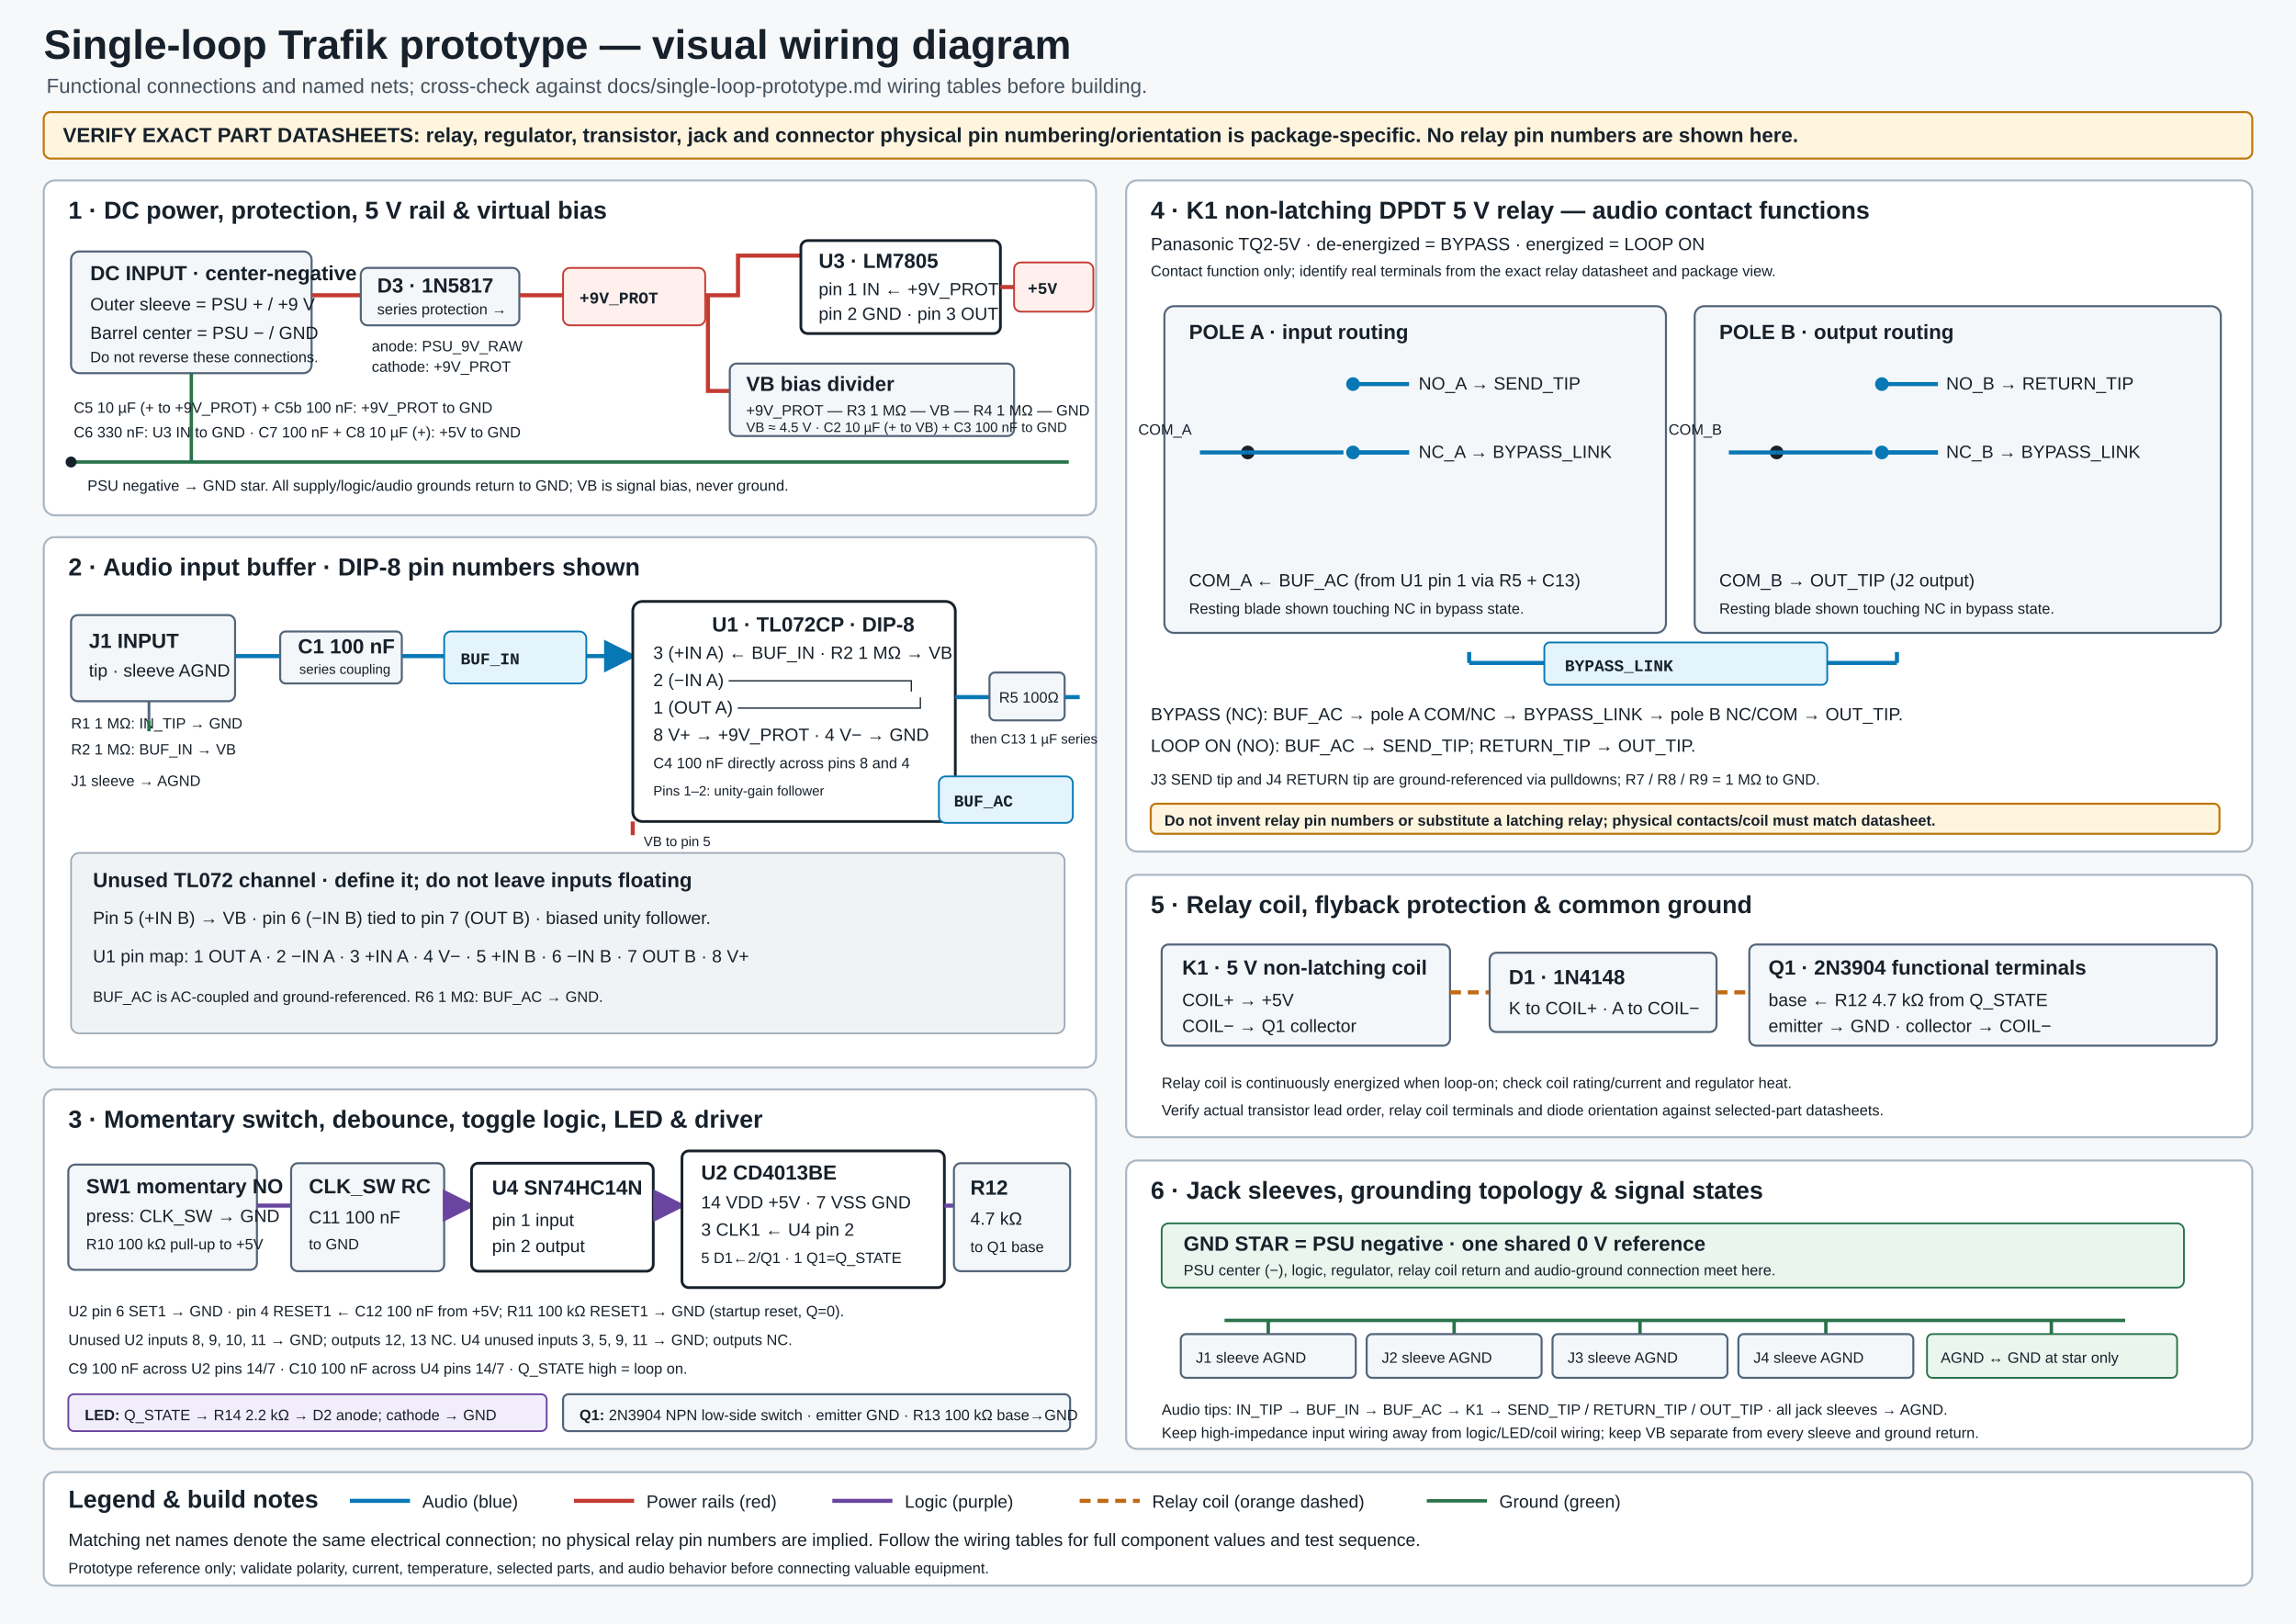
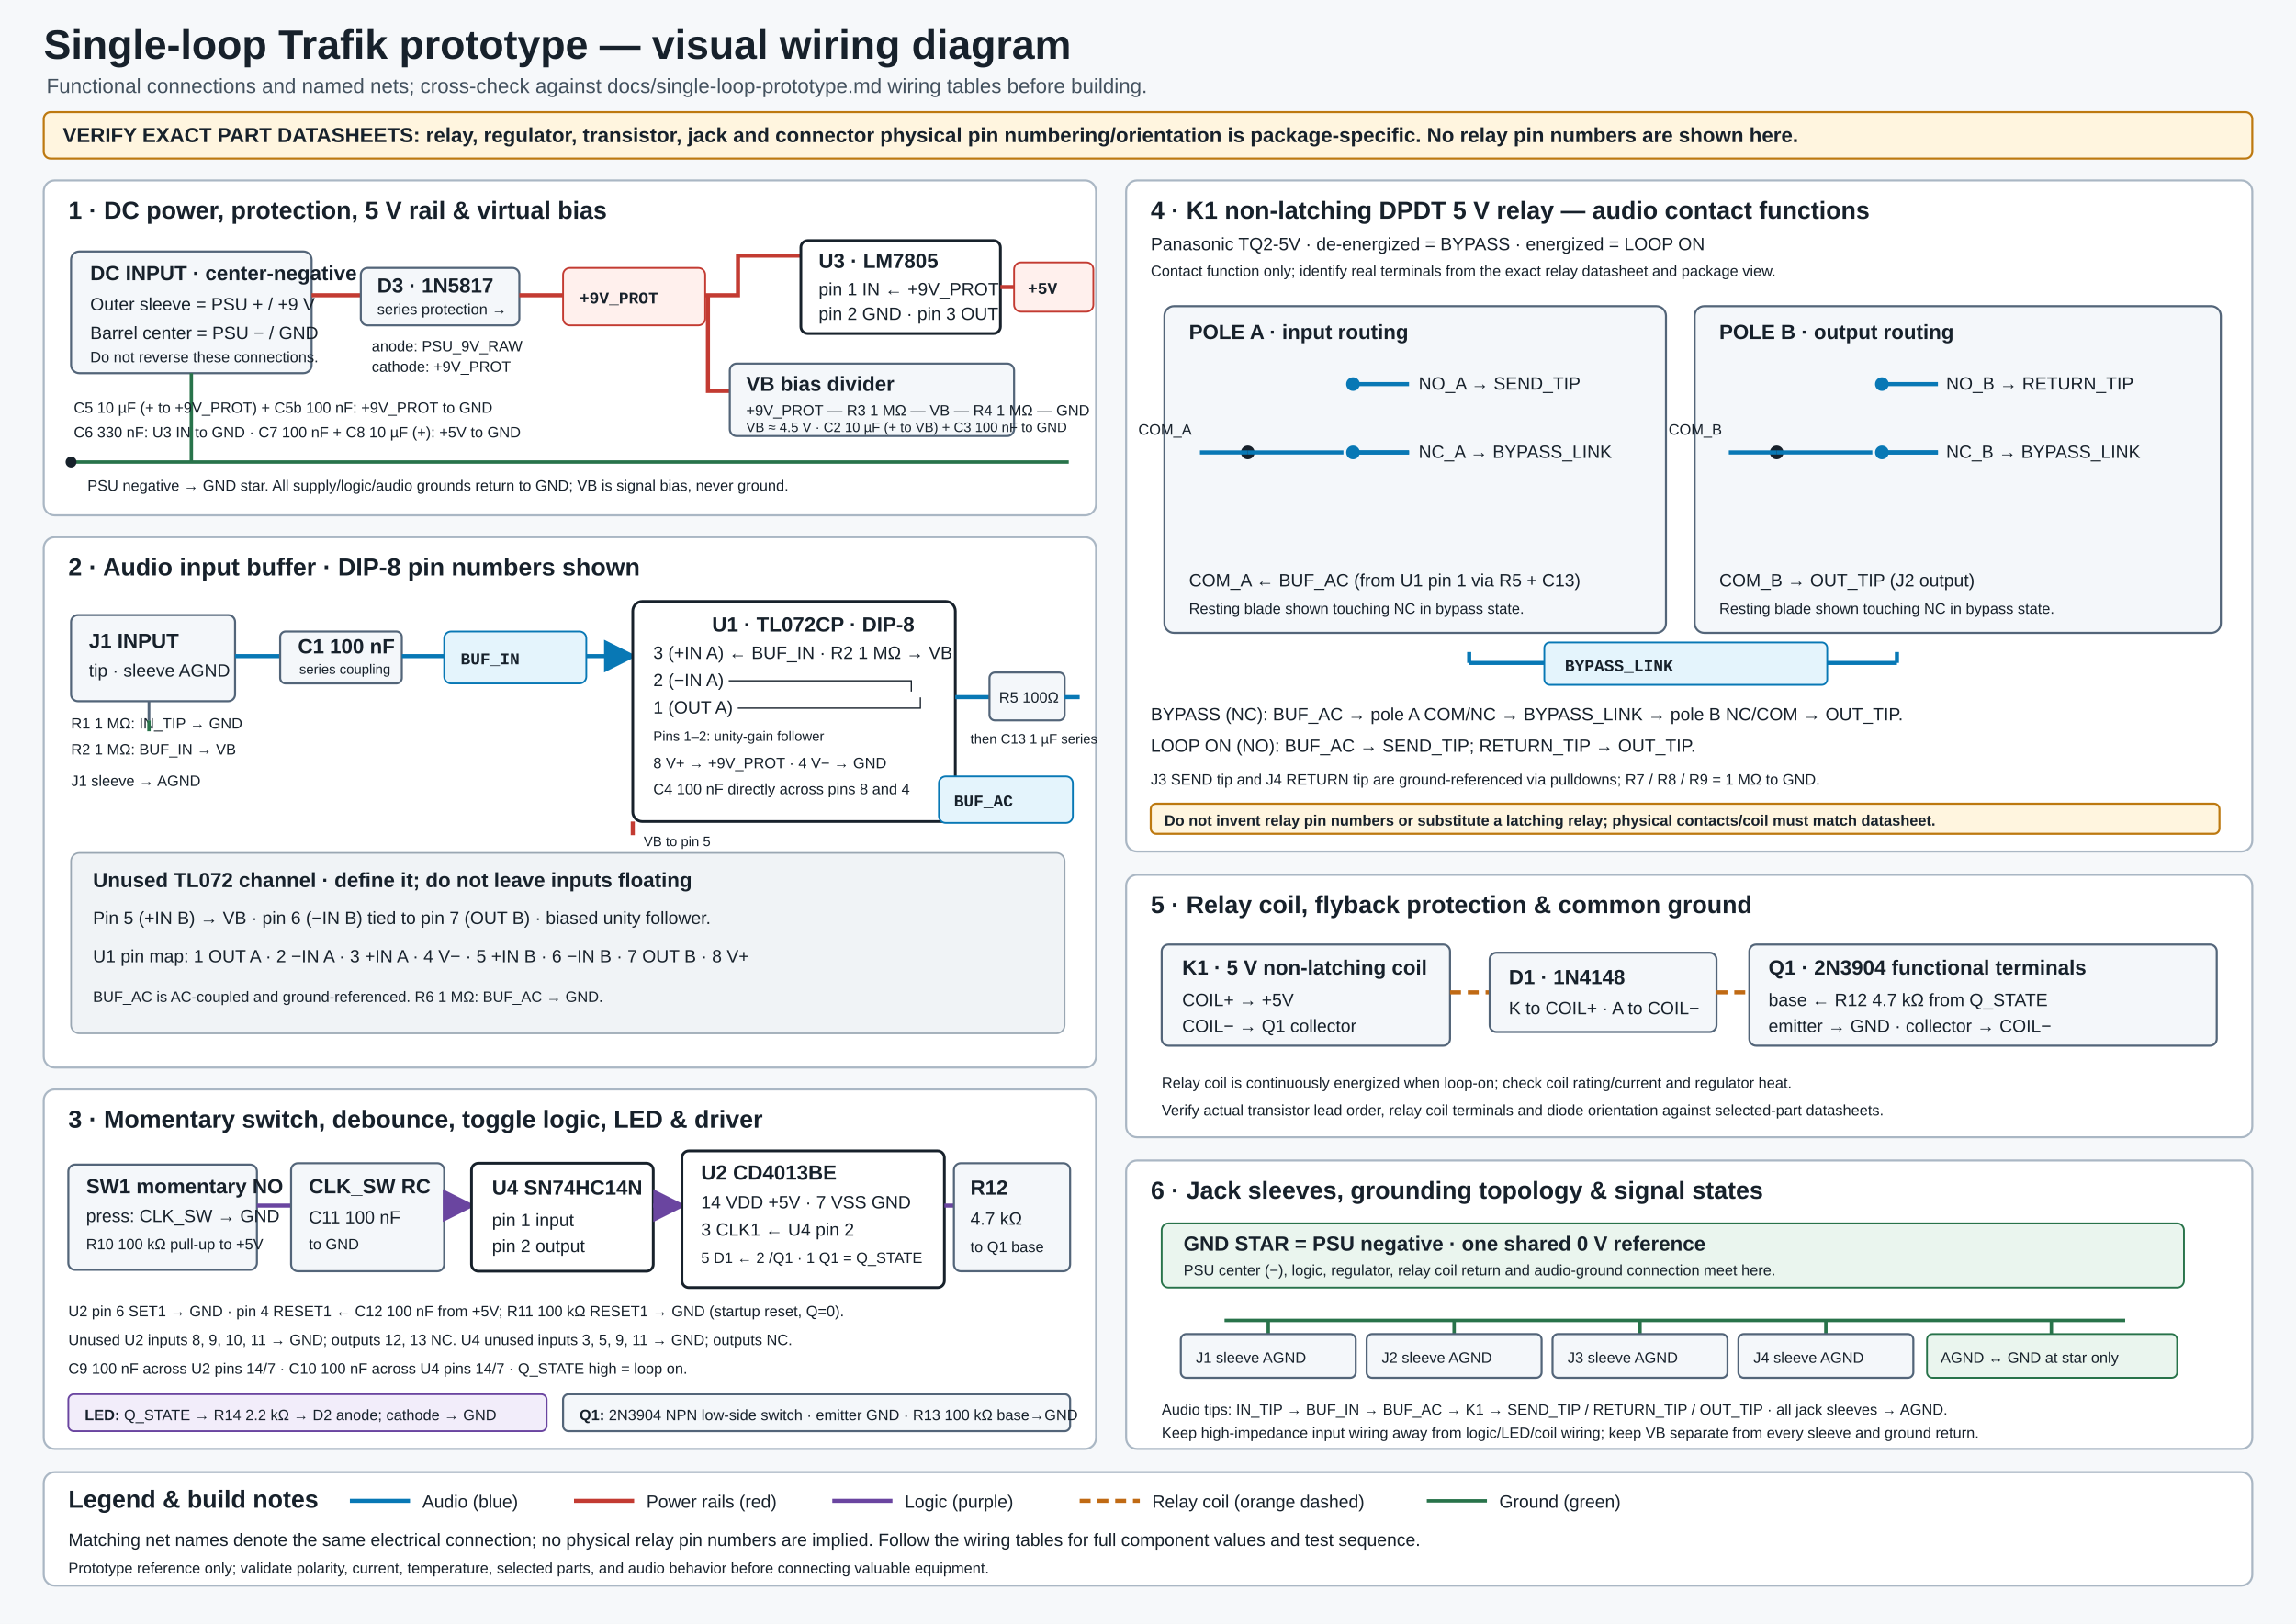
<svg xmlns="http://www.w3.org/2000/svg" width="420mm" height="297mm" viewBox="0 0 1680 1188" role="img" aria-labelledby="title description">
  <defs>
    <style>
      text { font-family: Arial, Helvetica, sans-serif; fill: #17212b; }
      .title { font-size: 30px; font-weight: 700; }
      .subtitle { font-size: 15px; fill: #43515e; }
      .section { font-size: 18px; font-weight: 700; }
      .head { font-size: 15px; font-weight: 700; }
      .body { font-size: 13px; }
      .small { font-size: 11px; }
      .tiny { font-size: 10px; }
      .mono { font-family: "Courier New", monospace; font-size: 12px; font-weight: 700; }
      .panel { fill: #fff; stroke: #aab7c4; stroke-width: 1.5; }
      .block { fill: #f4f7fa; stroke: #536579; stroke-width: 1.5; }
      .chip { fill: #fff; stroke: #17212b; stroke-width: 2; }
      .audio { fill: none; stroke: #0878b5; stroke-width: 3; }
      .power { fill: none; stroke: #c33b32; stroke-width: 3; }
      .logic { fill: none; stroke: #6a45a0; stroke-width: 3; }
      .coil { fill: none; stroke: #c06a14; stroke-width: 3; stroke-dasharray: 8 5; }
      .ground { fill: none; stroke: #28734a; stroke-width: 2.5; }
      .wire { fill: none; stroke: #536579; stroke-width: 2; }
      .dot { fill: #17212b; }
      .netblue { fill: #e4f4fc; stroke: #0878b5; stroke-width: 1.3; }
      .netred { fill: #fff0ed; stroke: #c33b32; stroke-width: 1.3; }
      .netpurple { fill: #f2edfa; stroke: #6a45a0; stroke-width: 1.3; }
      .netgreen { fill: #eaf5ee; stroke: #28734a; stroke-width: 1.3; }
      .amber { fill: #fff5df; stroke: #bd7910; stroke-width: 1.5; }
      .muted { fill: #f0f3f6; stroke: #9aa7b3; stroke-width: 1.2; }
    </style>
    <marker id="arrowBlue" markerWidth="8" markerHeight="8" refX="7" refY="4" orient="auto">
      <path d="M0,0 L8,4 L0,8 Z" fill="#0878b5" />
    </marker>
    <marker id="arrowPurple" markerWidth="8" markerHeight="8" refX="7" refY="4" orient="auto">
      <path d="M0,0 L8,4 L0,8 Z" fill="#6a45a0" />
    </marker>
  </defs>
  <rect width="1680" height="1188" fill="#f6f8fa" />
  <text x="32" y="43" class="title">Single-loop Trafik prototype — visual wiring diagram</text>
  <text x="34" y="68" class="subtitle">Functional connections and named nets; cross-check against docs/single-loop-prototype.md wiring tables before building.</text>
  <rect x="32" y="82" width="1616" height="34" rx="5" class="amber" />
  <text x="46" y="104" class="head">VERIFY EXACT PART DATASHEETS: relay, regulator, transistor, jack and connector physical pin numbering/orientation is package-specific. No relay pin numbers are shown here.</text>
  <rect x="32" y="132" width="770" height="245" rx="8" class="panel" />
  <text x="50" y="160" class="section">1 · DC power, protection, 5 V rail &amp; virtual bias</text>
  <rect x="52" y="184" width="176" height="89" rx="6" class="block" />
  <text x="66" y="205" class="head">DC INPUT · center-negative</text>
  <text x="66" y="227" class="body">Outer sleeve = PSU + / +9 V</text>
  <text x="66" y="248" class="body">Barrel center = PSU − / GND</text>
  <text x="66" y="265" class="small">Do not reverse these connections.</text>
  <path d="M140 273 V338" class="ground" />
  <path d="M228 216 H264" class="power" />
  <rect x="264" y="196" width="116" height="42" rx="5" class="block" />
  <text x="276" y="214" class="head">D3 · 1N5817</text>
  <text x="276" y="230" class="small">series protection →</text>
  <text x="272" y="257" class="small">anode: PSU_9V_RAW</text>
  <text x="272" y="272" class="small">cathode: +9V_PROT</text>
  <path d="M380 216 H412" class="power" />
  <rect x="412" y="196" width="104" height="42" rx="5" class="netred" />
  <text x="424" y="222" class="mono">+9V_PROT</text>
  <path d="M516 216 H540 V187 H586" class="power" />
  <rect x="586" y="176" width="146" height="68" rx="5" class="chip" />
  <text x="599" y="196" class="head">U3 · LM7805</text>
  <text x="599" y="216" class="body">pin 1 IN ← +9V_PROT</text>
  <text x="599" y="234" class="body">pin 2 GND · pin 3 OUT</text>
  <path d="M732 210 H742" class="power" />
  <rect x="742" y="192" width="58" height="36" rx="5" class="netred" />
  <text x="752" y="215" class="mono">+5V</text>
  <text x="54" y="302" class="small">C5 10 µF (+ to +9V_PROT) + C5b 100 nF: +9V_PROT to GND</text>
  <text x="54" y="320" class="small">C6 330 nF: U3 IN to GND · C7 100 nF + C8 10 µF (+): +5V to GND</text>
  <path d="M518 216 V286 H534" class="power" />
  <rect x="534" y="266" width="208" height="53" rx="5" class="block" />
  <text x="546" y="286" class="head">VB bias divider</text>
  <text x="546" y="304" class="small">+9V_PROT — R3 1 MΩ — VB — R4 1 MΩ — GND</text>
  <text x="546" y="316" class="tiny">VB ≈ 4.5 V · C2 10 µF (+ to VB) + C3 100 nF to GND</text>
  <path d="M52 338 H782" class="ground" />
  <circle cx="52" cy="338" r="4" class="dot" />
  <text x="64" y="359" class="small">PSU negative → GND star. All supply/logic/audio grounds return to GND; VB is signal bias, never ground.</text>
  <rect x="32" y="393" width="770" height="388" rx="8" class="panel" />
  <text x="50" y="421" class="section">2 · Audio input buffer · DIP-8 pin numbers shown</text>
  <rect x="52" y="450" width="120" height="63" rx="5" class="block" />
  <text x="65" y="474" class="head">J1 INPUT</text>
  <text x="65" y="495" class="body">tip · sleeve AGND</text>
  <path d="M172 480 H205" class="audio" />
  <rect x="205" y="462" width="89" height="38" rx="4" class="block" />
  <text x="218" y="478" class="head">C1 100 nF</text>
  <text x="219" y="493" class="tiny">series coupling</text>
  <path d="M294 480 H325" class="audio" />
  <rect x="325" y="462" width="104" height="38" rx="5" class="netblue" />
  <text x="337" y="486" class="mono">BUF_IN</text>
  <path d="M429 480 H463" class="audio" marker-end="url(#arrowBlue)" />
  <rect x="463" y="440" width="236" height="161" rx="7" class="chip" />
  <text x="521" y="462" class="head">U1 · TL072CP · DIP-8</text>
  <text x="478" y="482" class="body">3 (+IN A) ← BUF_IN · R2 1 MΩ → VB</text>
  <text x="478" y="502" class="body">2 (−IN A) ──────────────┐</text>
  <text x="478" y="522" class="body">1 (OUT A) ──────────────┘</text>
-   <text x="478" y="542" class="body">8 V+ → +9V_PROT · 4 V− → GND</text>
-   <text x="478" y="562" class="small">C4 100 nF directly across pins 8 and 4</text>
-   <text x="478" y="582" class="tiny">Pins 1–2: unity-gain follower</text>
+   <text x="478" y="542" class="tiny">Pins 1–2: unity-gain follower</text>
+   <text x="478" y="562" class="small">8 V+ → +9V_PROT · 4 V− → GND</text>
+   <text x="478" y="581" class="small">C4 100 nF directly across pins 8 and 4</text>
  <path d="M699 510 H724" class="audio" />
  <rect x="724" y="492" width="55" height="35" rx="4" class="block" />
  <text x="731" y="514" class="small">R5 100Ω</text>
  <path d="M779 510 H790" class="audio" />
  <text x="710" y="544" class="tiny">then C13 1 µF series</text>
  <rect x="687" y="568" width="98" height="34" rx="5" class="netblue" />
  <text x="698" y="590" class="mono">BUF_AC</text>
  <text x="52" y="533" class="small">R1 1 MΩ: IN_TIP → GND</text>
  <text x="52" y="552" class="small">R2 1 MΩ: BUF_IN → VB</text>
  <text x="52" y="575" class="small">J1 sleeve → AGND</text>
  <path d="M109 513 V527" class="wire" />
  <path d="M109 527 V535" class="ground" />
  <rect x="52" y="624" width="727" height="132" rx="6" class="muted" />
  <text x="68" y="649" class="head">Unused TL072 channel · define it; do not leave inputs floating</text>
  <text x="68" y="676" class="body">Pin 5 (+IN B) → VB · pin 6 (−IN B) tied to pin 7 (OUT B) · biased unity follower.</text>
  <text x="68" y="704" class="body">U1 pin map: 1 OUT A · 2 −IN A · 3 +IN A · 4 V− · 5 +IN B · 6 −IN B · 7 OUT B · 8 V+</text>
  <text x="68" y="733" class="small">BUF_AC is AC-coupled and ground-referenced. R6 1 MΩ: BUF_AC → GND.</text>
  <path d="M463 601 V611" class="power" />
  <text x="471" y="619" class="tiny">VB to pin 5</text>
  <rect x="32" y="797" width="770" height="263" rx="8" class="panel" />
  <text x="50" y="825" class="section">3 · Momentary switch, debounce, toggle logic, LED &amp; driver</text>
  <rect x="50" y="852" width="138" height="77" rx="5" class="block" />
  <text x="63" y="873" class="head">SW1 momentary NO</text>
  <text x="63" y="894" class="body">press: CLK_SW → GND</text>
  <text x="63" y="914" class="small">R10 100 kΩ pull-up to +5V</text>
  <path d="M188 882 H213" class="logic" />
  <rect x="213" y="851" width="112" height="79" rx="5" class="block" />
  <text x="226" y="873" class="head">CLK_SW RC</text>
  <text x="226" y="895" class="body">C11 100 nF</text>
  <text x="226" y="914" class="small">to GND</text>
  <path d="M325 882 H345" class="logic" marker-end="url(#arrowPurple)" />
  <rect x="345" y="851" width="133" height="79" rx="5" class="chip" />
  <text x="360" y="874" class="head">U4 SN74HC14N</text>
  <text x="360" y="897" class="body">pin 1 input</text>
  <text x="360" y="916" class="body">pin 2 output</text>
  <path d="M478 882 H499" class="logic" marker-end="url(#arrowPurple)" />
  <rect x="499" y="842" width="192" height="100" rx="5" class="chip" />
  <text x="513" y="863" class="head">U2 CD4013BE</text>
  <text x="513" y="884" class="body">14 VDD +5V · 7 VSS GND</text>
  <text x="513" y="904" class="body">3 CLK1 ← U4 pin 2</text>
-   <text x="513" y="924" class="small">5 D1←2/Q1 · 1 Q1=Q_STATE</text>
+   <text x="513" y="924" class="small">5 D1 ← 2 /Q1 · 1 Q1 = Q_STATE</text>
  <path d="M691 882 H698" class="logic" />
  <rect x="698" y="851" width="85" height="79" rx="5" class="block" />
  <text x="710" y="874" class="head">R12</text>
  <text x="710" y="896" class="body">4.7 kΩ</text>
  <text x="710" y="916" class="small">to Q1 base</text>
  <text x="50" y="963" class="small">U2 pin 6 SET1 → GND · pin 4 RESET1 ← C12 100 nF from +5V; R11 100 kΩ RESET1 → GND (startup reset, Q=0).</text>
  <text x="50" y="984" class="small">Unused U2 inputs 8, 9, 10, 11 → GND; outputs 12, 13 NC. U4 unused inputs 3, 5, 9, 11 → GND; outputs NC.</text>
  <text x="50" y="1005" class="small">C9 100 nF across U2 pins 14/7 · C10 100 nF across U4 pins 14/7 · Q_STATE high = loop on.</text>
  <rect x="50" y="1020" width="350" height="27" rx="4" class="netpurple" />
  <text x="62" y="1039" class="small">
    <tspan font-weight="700">LED:</tspan> Q_STATE → R14 2.2 kΩ → D2 anode; cathode → GND</text>
  <rect x="412" y="1020" width="371" height="27" rx="4" class="block" />
  <text x="424" y="1039" class="small">
    <tspan font-weight="700">Q1:</tspan> 2N3904 NPN low-side switch · emitter GND · R13 100 kΩ base→GND</text>
  <rect x="824" y="132" width="824" height="491" rx="8" class="panel" />
  <text x="842" y="160" class="section">4 · K1 non-latching DPDT 5 V relay — audio contact functions</text>
  <text x="842" y="183" class="body">Panasonic TQ2-5V · de-energized = BYPASS · energized = LOOP ON</text>
  <text x="842" y="202" class="small">Contact function only; identify real terminals from the exact relay datasheet and package view.</text>
  <rect x="852" y="224" width="367" height="239" rx="7" class="block" />
  <text x="870" y="248" class="head">POLE A · input routing</text>
  <circle cx="913" cy="331" r="5" class="dot" />
  <path d="M913 331 H983" class="audio" />
  <circle cx="990" cy="281" r="5" fill="#0878b5" />
  <circle cx="990" cy="331" r="5" fill="#0878b5" />
  <path d="M913 331 H878" class="audio" />
  <text x="872" y="318" class="small" text-anchor="end">COM_A</text>
  <path d="M990 281 H1031" class="audio" />
  <text x="1038" y="285" class="body">NO_A → SEND_TIP</text>
  <path d="M990 331 H1031" class="audio" />
  <text x="1038" y="335" class="body">NC_A → BYPASS_LINK</text>
  <path d="M990 331 H1031" class="audio" />
  <text x="870" y="429" class="body">COM_A ← BUF_AC (from U1 pin 1 via R5 + C13)</text>
  <text x="870" y="449" class="small">Resting blade shown touching NC in bypass state.</text>
  <rect x="1240" y="224" width="385" height="239" rx="7" class="block" />
  <text x="1258" y="248" class="head">POLE B · output routing</text>
  <circle cx="1300" cy="331" r="5" class="dot" />
  <path d="M1300 331 H1370" class="audio" />
  <circle cx="1377" cy="281" r="5" fill="#0878b5" />
  <circle cx="1377" cy="331" r="5" fill="#0878b5" />
  <path d="M1300 331 H1265" class="audio" />
  <text x="1260" y="318" class="small" text-anchor="end">COM_B</text>
  <path d="M1377 281 H1418" class="audio" />
  <text x="1424" y="285" class="body">NO_B → RETURN_TIP</text>
  <path d="M1377 331 H1418" class="audio" />
  <text x="1424" y="335" class="body">NC_B → BYPASS_LINK</text>
  <path d="M1377 331 H1418" class="audio" />
  <text x="1258" y="429" class="body">COM_B → OUT_TIP (J2 output)</text>
  <text x="1258" y="449" class="small">Resting blade shown touching NC in bypass state.</text>
  <path d="M1075 485 H1388" class="audio" />
  <path d="M1075 485 V477 M1388 485 V477" class="audio" />
  <rect x="1130" y="470" width="207" height="31" rx="4" class="netblue" />
  <text x="1145" y="491" class="mono">BYPASS_LINK</text>
  <text x="842" y="527" class="body">BYPASS (NC): BUF_AC → pole A COM/NC → BYPASS_LINK → pole B NC/COM → OUT_TIP.</text>
  <text x="842" y="550" class="body">LOOP ON (NO): BUF_AC → SEND_TIP; RETURN_TIP → OUT_TIP.</text>
  <text x="842" y="574" class="small">J3 SEND tip and J4 RETURN tip are ground-referenced via pulldowns; R7 / R8 / R9 = 1 MΩ to GND.</text>
  <rect x="842" y="588" width="782" height="22" rx="4" class="amber" />
  <text x="852" y="604" class="small" font-weight="700">Do not invent relay pin numbers or substitute a latching relay; physical contacts/coil must match datasheet.</text>
  <rect x="824" y="640" width="824" height="192" rx="8" class="panel" />
  <text x="842" y="668" class="section">5 · Relay coil, flyback protection &amp; common ground</text>
  <rect x="850" y="691" width="211" height="74" rx="5" class="block" />
  <text x="865" y="713" class="head">K1 · 5 V non-latching coil</text>
  <text x="865" y="736" class="body">COIL+ → +5V</text>
  <text x="865" y="755" class="body">COIL− → Q1 collector</text>
  <path d="M1061 726 H1090" class="coil" />
  <rect x="1090" y="697" width="166" height="58" rx="5" class="block" />
  <text x="1104" y="720" class="head">D1 · 1N4148</text>
  <text x="1104" y="742" class="body">K to COIL+ · A to COIL−</text>
  <path d="M1256 726 H1280" class="coil" />
  <rect x="1280" y="691" width="342" height="74" rx="5" class="block" />
  <text x="1294" y="713" class="head">Q1 · 2N3904 functional terminals</text>
  <text x="1294" y="736" class="body">base ← R12 4.7 kΩ from Q_STATE</text>
  <text x="1294" y="755" class="body">emitter → GND · collector → COIL−</text>
  <text x="850" y="796" class="small">Relay coil is continuously energized when loop-on; check coil rating/current and regulator heat.</text>
  <text x="850" y="816" class="small">Verify actual transistor lead order, relay coil terminals and diode orientation against selected-part datasheets.</text>
  <rect x="824" y="849" width="824" height="211" rx="8" class="panel" />
  <text x="842" y="877" class="section">6 · Jack sleeves, grounding topology &amp; signal states</text>
  <rect x="850" y="895" width="748" height="47" rx="5" class="netgreen" />
  <text x="866" y="915" class="head">GND STAR = PSU negative · one shared 0 V reference</text>
  <text x="866" y="933" class="small">PSU center (−), logic, regulator, relay coil return and audio-ground connection meet here.</text>
  <path d="M896 966 H1555" class="ground" />
  <path d="M928 966 V976 M1064 966 V976 M1200 966 V976 M1336 966 V976 M1501 966 V976" class="ground" />
  <rect x="864" y="976" width="128" height="32" rx="4" class="block" />
  <text x="875" y="997" class="small">J1 sleeve AGND</text>
  <rect x="1000" y="976" width="128" height="32" rx="4" class="block" />
  <text x="1011" y="997" class="small">J2 sleeve AGND</text>
  <rect x="1136" y="976" width="128" height="32" rx="4" class="block" />
  <text x="1147" y="997" class="small">J3 sleeve AGND</text>
  <rect x="1272" y="976" width="128" height="32" rx="4" class="block" />
  <text x="1283" y="997" class="small">J4 sleeve AGND</text>
  <rect x="1410" y="976" width="183" height="32" rx="4" class="netgreen" />
  <text x="1420" y="997" class="small">AGND ↔ GND at star only</text>
  <text x="850" y="1035" class="small">Audio tips: IN_TIP → BUF_IN → BUF_AC → K1 → SEND_TIP / RETURN_TIP / OUT_TIP · all jack sleeves → AGND.</text>
  <text x="850" y="1052" class="small">Keep high-impedance input wiring away from logic/LED/coil wiring; keep VB separate from every sleeve and ground return.</text>
  <rect x="32" y="1077" width="1616" height="83" rx="8" class="panel" />
  <text x="50" y="1103" class="section">Legend &amp; build notes</text>
  <path d="M256 1098 H300" class="audio" />
  <text x="309" y="1103" class="body">Audio (blue)</text>
  <path d="M420 1098 H464" class="power" />
  <text x="473" y="1103" class="body">Power rails (red)</text>
  <path d="M609 1098 H653" class="logic" />
  <text x="662" y="1103" class="body">Logic (purple)</text>
  <path d="M790 1098 H834" class="coil" />
  <text x="843" y="1103" class="body">Relay coil (orange dashed)</text>
  <path d="M1044 1098 H1088" class="ground" />
  <text x="1097" y="1103" class="body">Ground (green)</text>
  <text x="50" y="1131" class="body">Matching net names denote the same electrical connection; no physical relay pin numbers are implied. Follow the wiring tables for full component values and test sequence.</text>
  <text x="50" y="1151" class="small">Prototype reference only; validate polarity, current, temperature, selected parts, and audio behavior before connecting valuable equipment.</text>
</svg>
